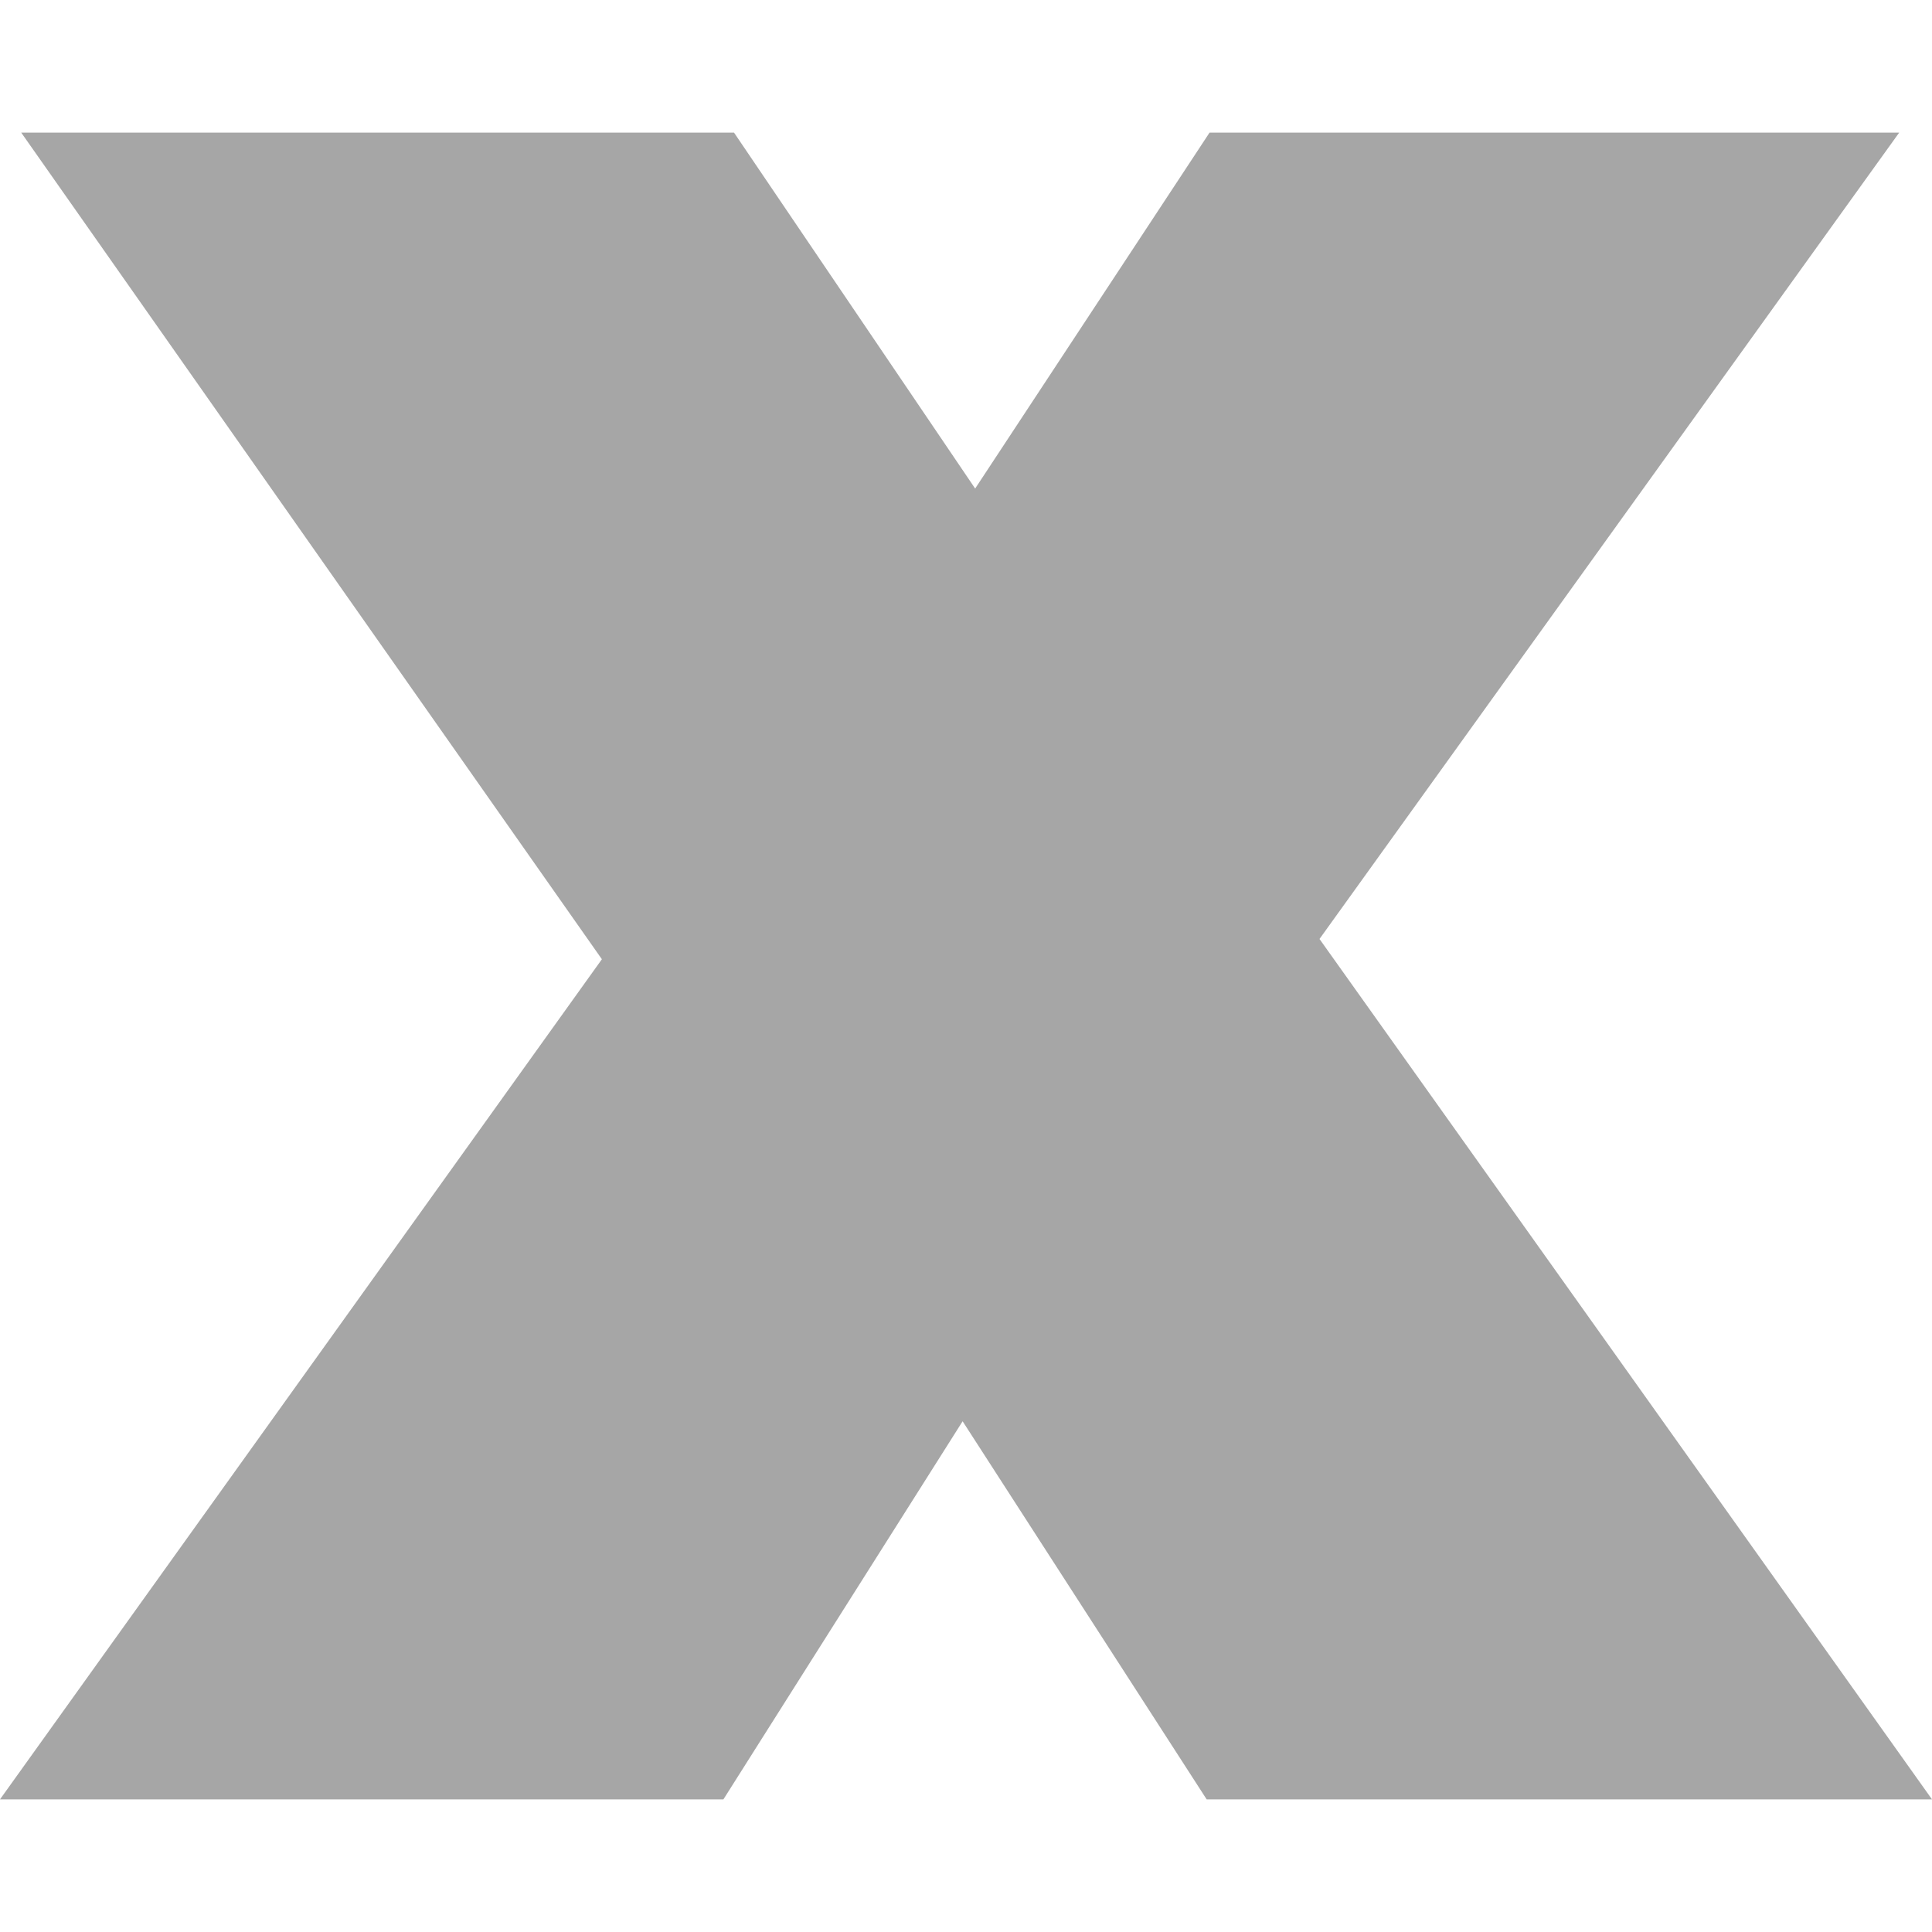
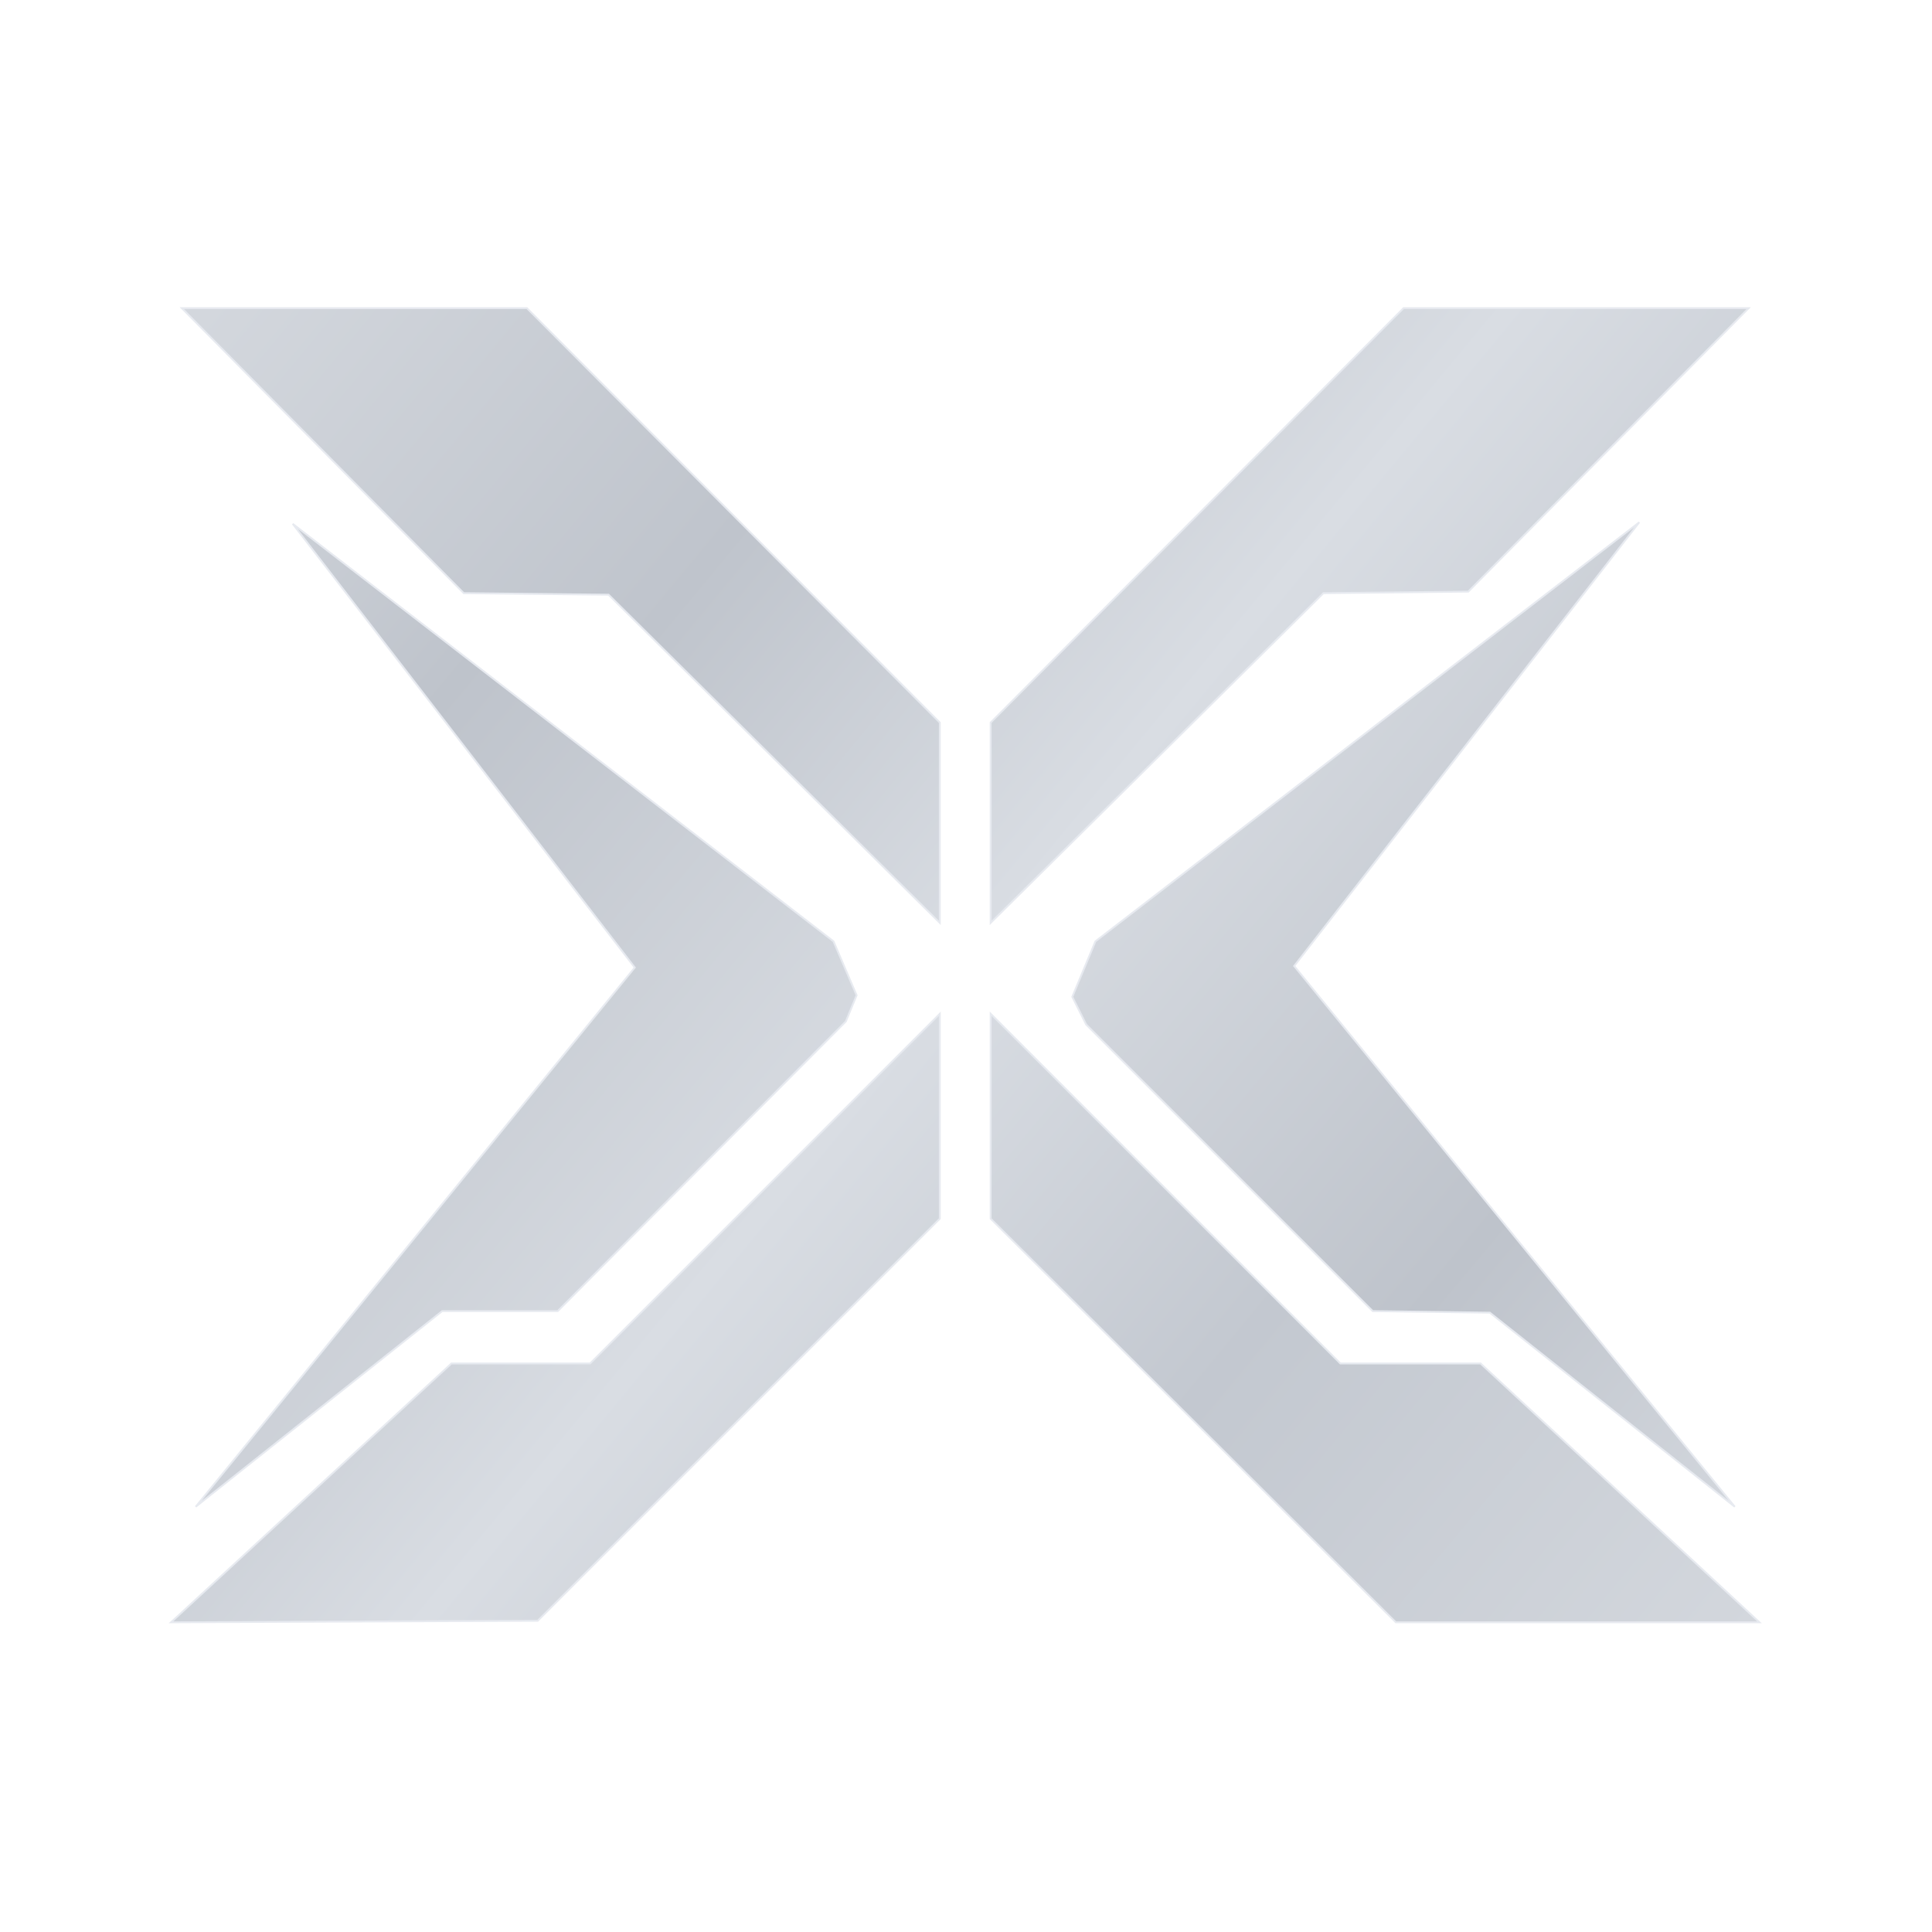
- <svg xmlns="http://www.w3.org/2000/svg" width="512" zoomAndPan="magnify" viewBox="0 0 384 384" height="512" preserveAspectRatio="xMidYMid meet" version="1.0">
-   <path fill="#a6a6a6" d="M 377.48 26.359 L 240.406 26.359 L 193.82 97.102 L 145.895 26.359 L 4.219 26.359 L 119.629 190.656 L 0 357.637 L 143.785 357.637 L 191.328 282.488 L 239.832 357.637 L 384 357.637 L 262.262 186.629 Z M 377.48 26.359 " fill-opacity="1" fill-rule="nonzero" />
+ <svg xmlns="http://www.w3.org/2000/svg" viewBox="0 0 1254 1254" fill="none">
+   <defs>
+     <linearGradient id="metal" x1="111" y1="200" x2="1142" y2="1053" gradientUnits="userSpaceOnUse">
+       <stop offset="0" stop-color="#D4D8DE" />
+       <stop offset="0.28" stop-color="#BFC4CC" />
+       <stop offset="0.5" stop-color="#D9DDE3" />
+       <stop offset="0.72" stop-color="#C3C8D0" />
+       <stop offset="1" stop-color="#D3D7DD" />
+     </linearGradient>
+     <linearGradient id="metal2" x1="118" y1="200" x2="1135" y2="1053" gradientUnits="userSpaceOnUse">
+       <stop offset="0" stop-color="#D7DBE1" />
+       <stop offset="0.22" stop-color="#BEC3CB" />
+       <stop offset="0.5" stop-color="#D7DBE1" />
+       <stop offset="0.78" stop-color="#BEC3CB" />
+       <stop offset="1" stop-color="#D7DBE1" />
+     </linearGradient>
+     <style>
+       .blade {
+         fill: url(#metal);
+         stroke: #E7EAF0;
+         stroke-width: 1.2;
+         stroke-linejoin: miter;
+       }
+       .bladeAlt {
+         fill: url(#metal2);
+         stroke: #E7EAF0;
+         stroke-width: 1.2;
+         stroke-linejoin: miter;
+       }
+     </style>
+   </defs>
+   <path class="blade" d="M118 200L301 385L395 386L610 599L610 469L342 200H118Z" />
+   <path class="blade" d="M1135 200L911 200L643 469L643 599L859 385L953 384L1135 200Z" />
+   <path class="bladeAlt" d="M190 340L412 628L127 978L287 851L362 851L549 663L556 646L541 611L190 340Z" />
+   <path class="bladeAlt" d="M1064 339L711 611L696 647L705 665L891 851L967 852L1126 978L840 627L1064 339Z" />
+   <path class="blade" d="M610 658L383 885L293 885L111 1053L349 1052L610 791V658Z" />
+   <path class="blade" d="M643 658V791L906 1053L1142 1053L961 885H870L643 658Z" />
</svg>
